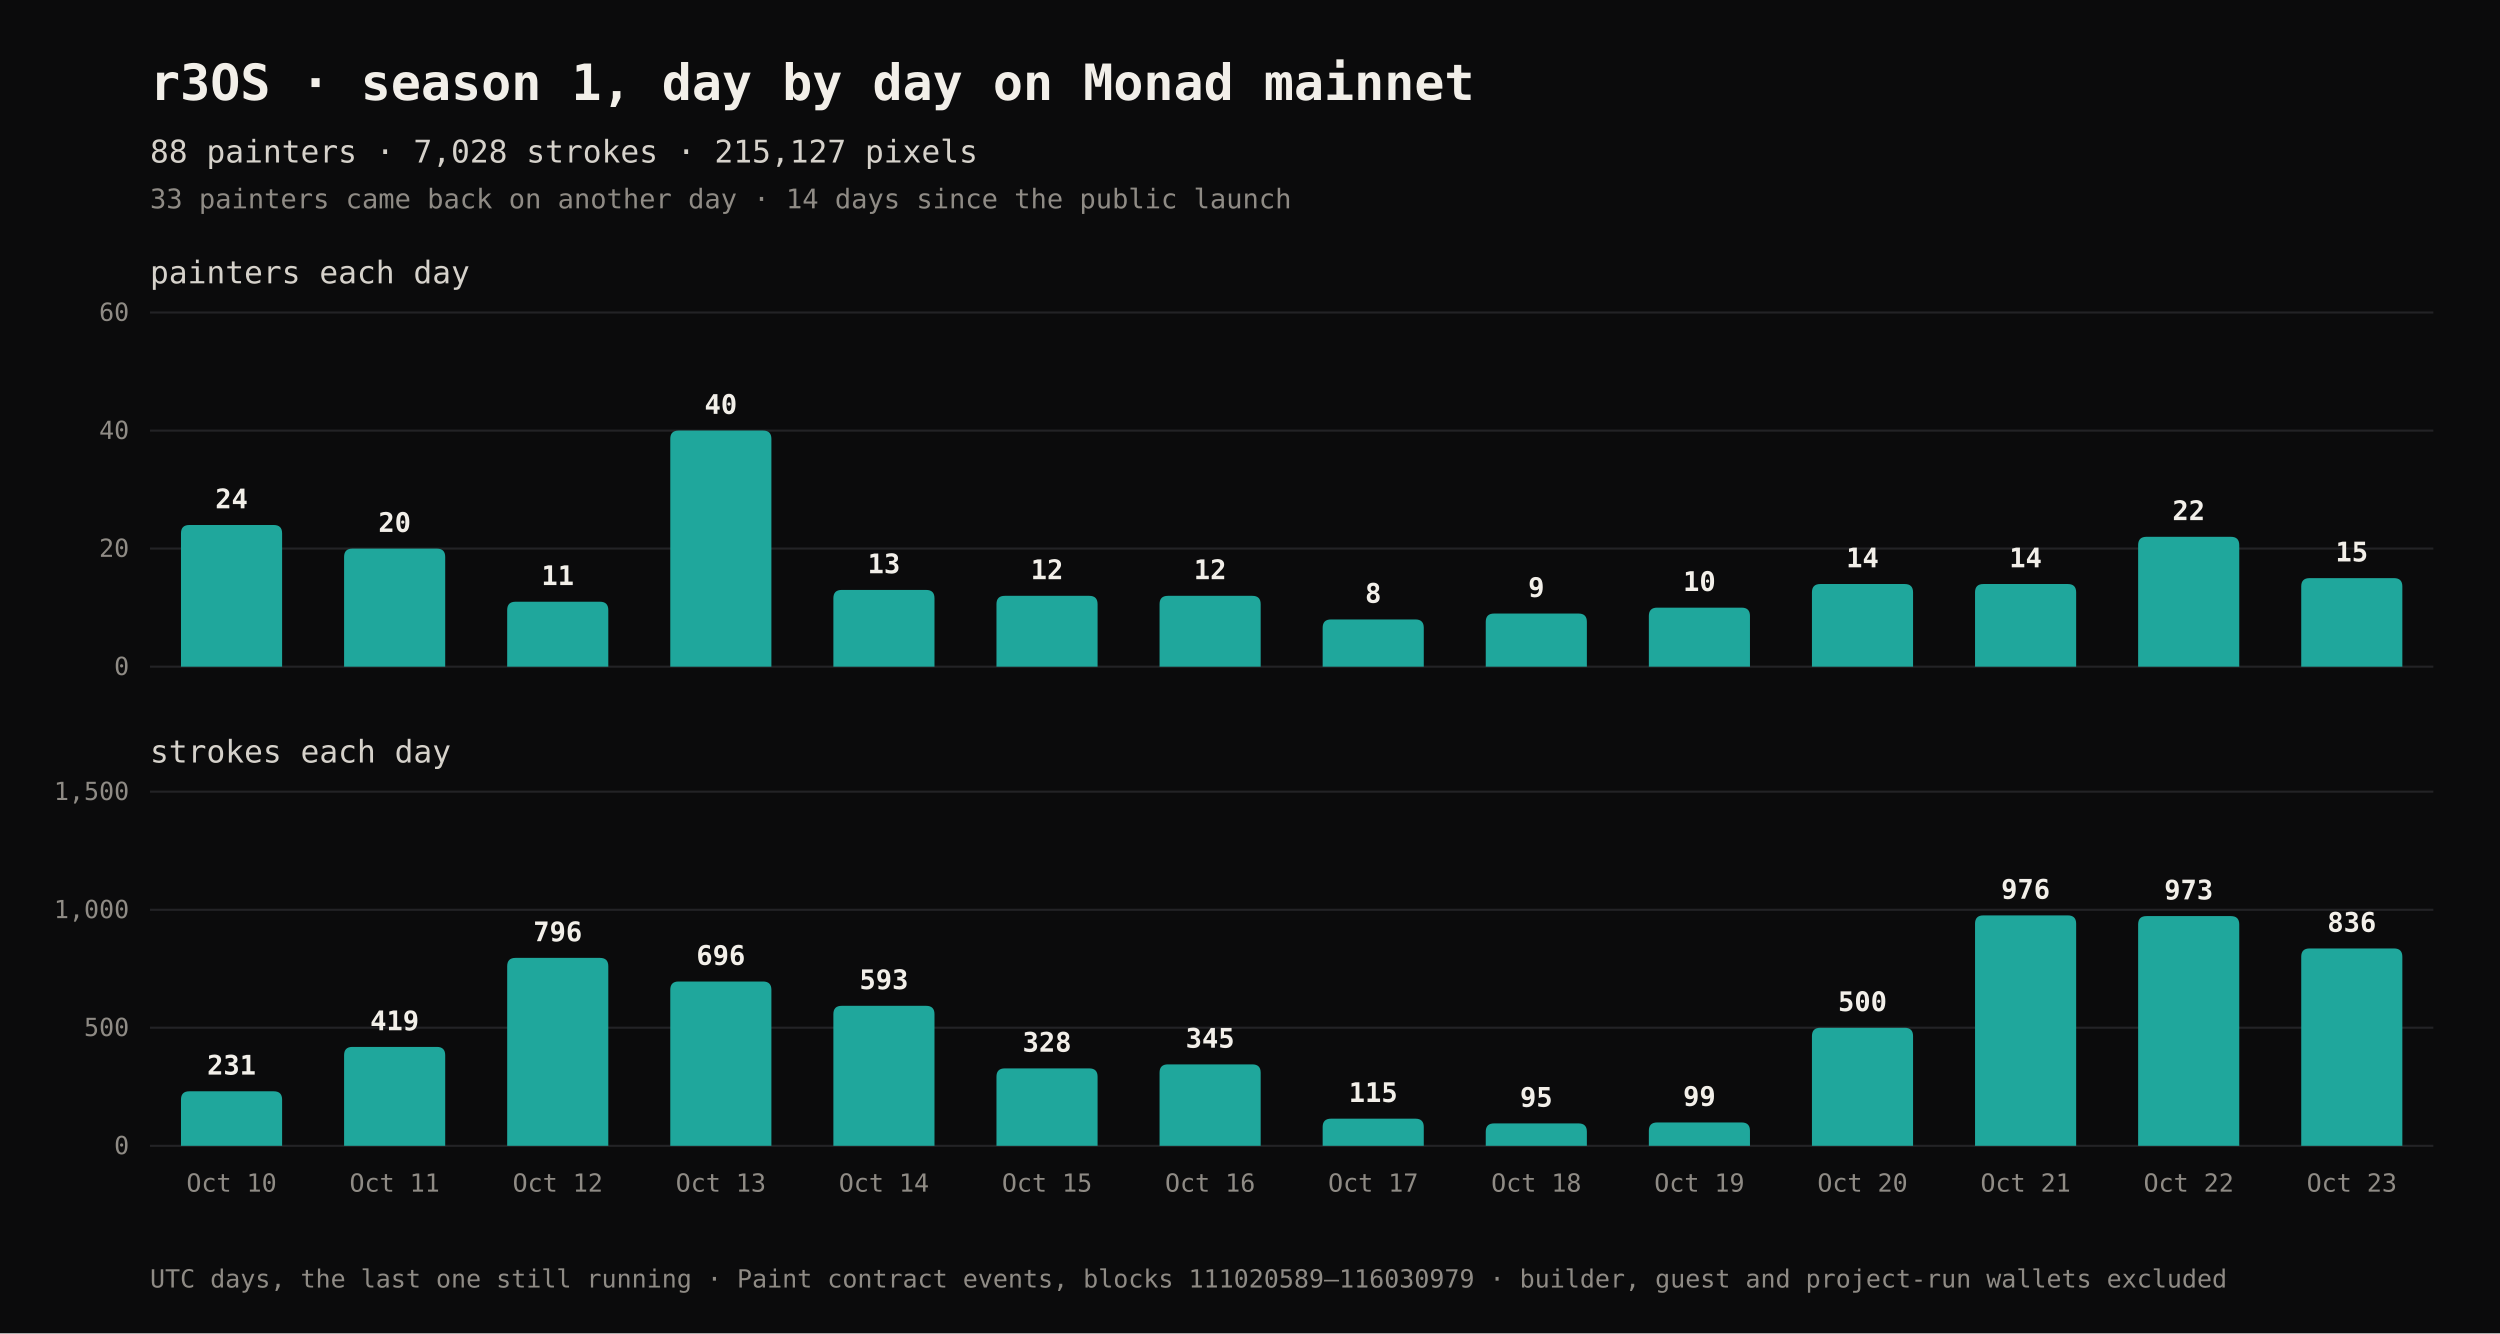
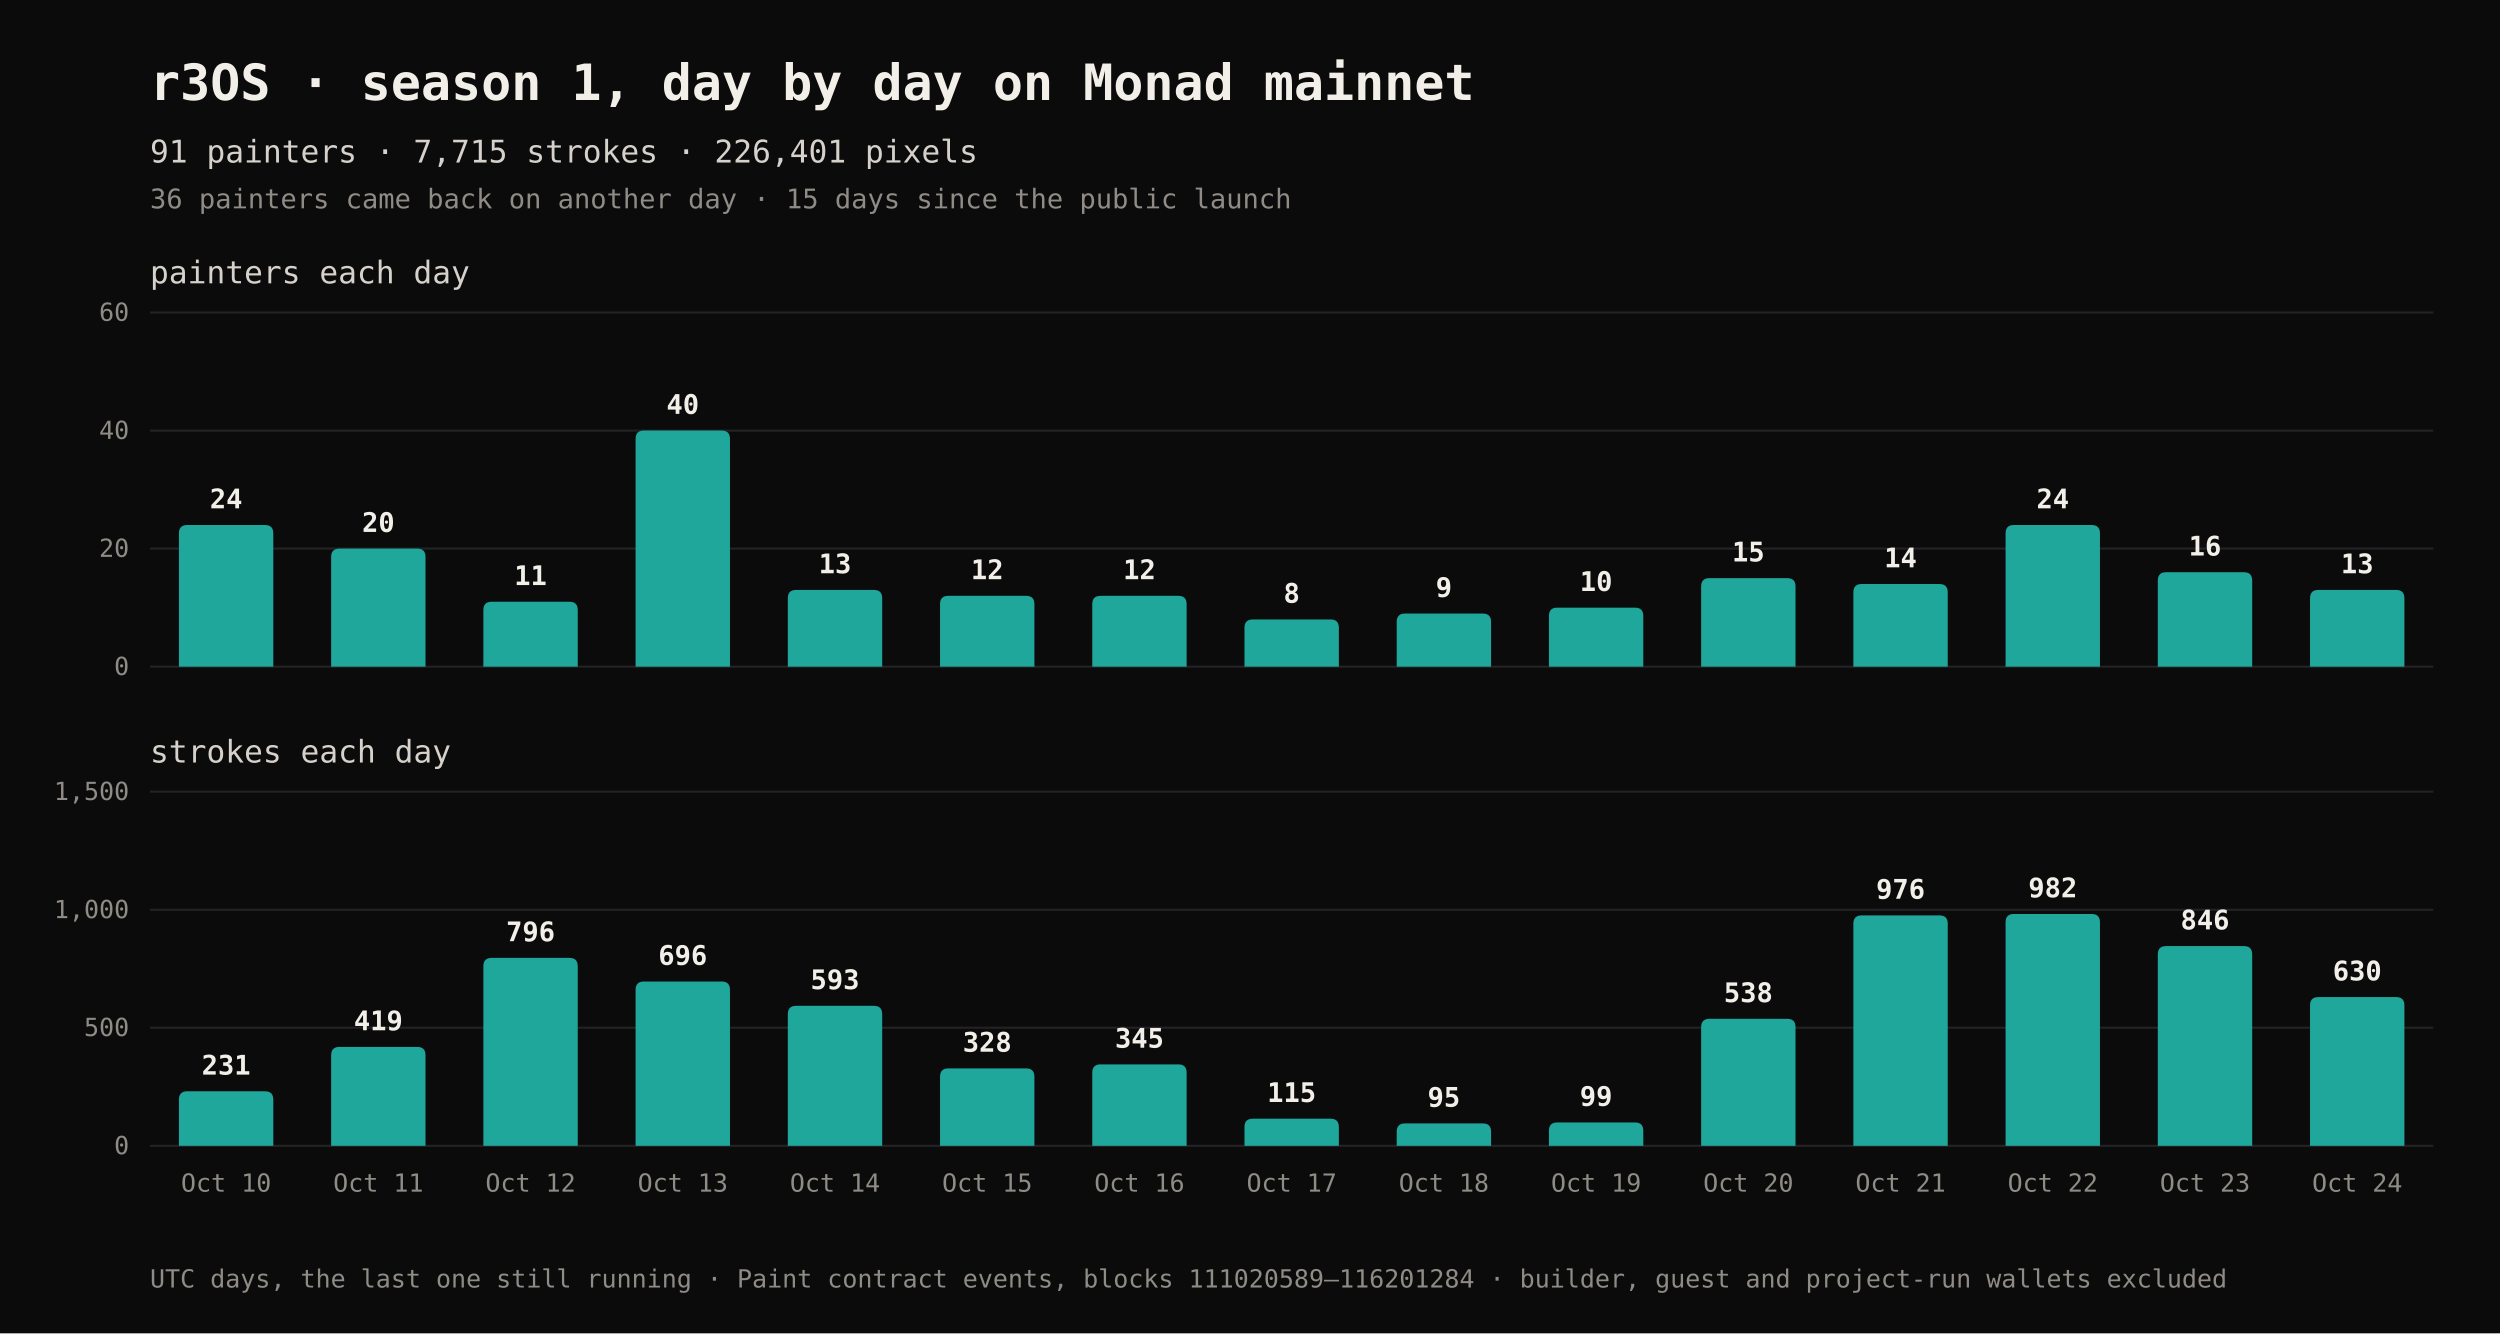
<svg xmlns="http://www.w3.org/2000/svg" width="1200" height="640" viewBox="0 0 1200 640" role="img" aria-labelledby="t d" font-family="'IBM Plex Mono', ui-monospace, SFMono-Regular, Menlo, Consolas, monospace">
  <rect width="1200" height="640" fill="#0b0b0c" />
  <text x="72" y="48" fill="#f2efe9" font-size="24" font-weight="700">r3OS · season 1, day by day on Monad mainnet</text>
-   <text x="72" y="78" fill="#d6d2cb" font-size="15">88 painters · 7,028 strokes · 215,127 pixels</text>
-   <text x="72" y="100" fill="#8f8b85" font-size="13">33 painters came back on another day · 14 days since the public launch</text>
+   <text x="72" y="78" fill="#d6d2cb" font-size="15">91 painters · 7,715 strokes · 226,401 pixels</text>
+   <text x="72" y="100" fill="#8f8b85" font-size="13">36 painters came back on another day · 15 days since the public launch</text>
  <text x="72" y="136" fill="#d6d2cb" font-size="15">painters each day</text>
  <line x1="72" x2="1168" y1="320.0" y2="320.0" stroke="#232326" stroke-width="1" />
  <text x="62" y="320.0" dy="4" text-anchor="end" fill="#8f8b85" font-size="12">0</text>
  <line x1="72" x2="1168" y1="263.3" y2="263.3" stroke="#232326" stroke-width="1" />
  <text x="62" y="263.3" dy="4" text-anchor="end" fill="#8f8b85" font-size="12">20</text>
  <line x1="72" x2="1168" y1="206.7" y2="206.7" stroke="#232326" stroke-width="1" />
  <text x="62" y="206.7" dy="4" text-anchor="end" fill="#8f8b85" font-size="12">40</text>
  <line x1="72" x2="1168" y1="150.0" y2="150.0" stroke="#232326" stroke-width="1" />
  <text x="62" y="150.0" dy="4" text-anchor="end" fill="#8f8b85" font-size="12">60</text>
-   <path d="M86.874,320V256Q86.874,252 90.874,252H131.411Q135.411,252 135.411,256V320Z" fill="#1fa79c" />
-   <text x="111.143" y="244" text-anchor="middle" fill="#f2efe9" font-size="13" font-weight="600">24</text>
-   <path d="M165.16,320V267.333Q165.16,263.333 169.16,263.333H209.697Q213.697,263.333 213.697,267.333V320Z" fill="#1fa79c" />
-   <text x="189.429" y="255.333" text-anchor="middle" fill="#f2efe9" font-size="13" font-weight="600">20</text>
-   <path d="M243.446,320V292.833Q243.446,288.833 247.446,288.833H287.983Q291.983,288.833 291.983,292.833V320Z" fill="#1fa79c" />
-   <text x="267.714" y="280.833" text-anchor="middle" fill="#f2efe9" font-size="13" font-weight="600">11</text>
-   <path d="M321.731,320V210.667Q321.731,206.667 325.731,206.667H366.269Q370.269,206.667 370.269,210.667V320Z" fill="#1fa79c" />
-   <text x="346" y="198.667" text-anchor="middle" fill="#f2efe9" font-size="13" font-weight="600">40</text>
-   <path d="M400.017,320V287.167Q400.017,283.167 404.017,283.167H444.554Q448.554,283.167 448.554,287.167V320Z" fill="#1fa79c" />
-   <text x="424.286" y="275.167" text-anchor="middle" fill="#f2efe9" font-size="13" font-weight="600">13</text>
-   <path d="M478.303,320V290Q478.303,286 482.303,286H522.84Q526.84,286 526.84,290V320Z" fill="#1fa79c" />
-   <text x="502.571" y="278" text-anchor="middle" fill="#f2efe9" font-size="13" font-weight="600">12</text>
-   <path d="M556.589,320V290Q556.589,286 560.589,286H601.126Q605.126,286 605.126,290V320Z" fill="#1fa79c" />
-   <text x="580.857" y="278" text-anchor="middle" fill="#f2efe9" font-size="13" font-weight="600">12</text>
-   <path d="M634.874,320V301.333Q634.874,297.333 638.874,297.333H679.411Q683.411,297.333 683.411,301.333V320Z" fill="#1fa79c" />
-   <text x="659.143" y="289.333" text-anchor="middle" fill="#f2efe9" font-size="13" font-weight="600">8</text>
-   <path d="M713.16,320V298.5Q713.16,294.5 717.16,294.5H757.697Q761.697,294.5 761.697,298.5V320Z" fill="#1fa79c" />
-   <text x="737.429" y="286.5" text-anchor="middle" fill="#f2efe9" font-size="13" font-weight="600">9</text>
-   <path d="M791.446,320V295.667Q791.446,291.667 795.446,291.667H835.983Q839.983,291.667 839.983,295.667V320Z" fill="#1fa79c" />
-   <text x="815.714" y="283.667" text-anchor="middle" fill="#f2efe9" font-size="13" font-weight="600">10</text>
-   <path d="M869.731,320V284.333Q869.731,280.333 873.731,280.333H914.269Q918.269,280.333 918.269,284.333V320Z" fill="#1fa79c" />
-   <text x="894" y="272.333" text-anchor="middle" fill="#f2efe9" font-size="13" font-weight="600">14</text>
-   <path d="M948.017,320V284.333Q948.017,280.333 952.017,280.333H992.554Q996.554,280.333 996.554,284.333V320Z" fill="#1fa79c" />
-   <text x="972.286" y="272.333" text-anchor="middle" fill="#f2efe9" font-size="13" font-weight="600">14</text>
-   <path d="M1026.303,320V261.667Q1026.303,257.667 1030.303,257.667H1070.84Q1074.84,257.667 1074.84,261.667V320Z" fill="#1fa79c" />
-   <text x="1050.571" y="249.667" text-anchor="middle" fill="#f2efe9" font-size="13" font-weight="600">22</text>
-   <path d="M1104.589,320V281.5Q1104.589,277.5 1108.589,277.5H1149.126Q1153.126,277.5 1153.126,281.5V320Z" fill="#1fa79c" />
-   <text x="1128.857" y="269.5" text-anchor="middle" fill="#f2efe9" font-size="13" font-weight="600">15</text>
+   <path d="M85.883,320V256Q85.883,252 89.883,252H127.184Q131.184,252 131.184,256V320Z" fill="#1fa79c" />
+   <text x="108.533" y="244" text-anchor="middle" fill="#f2efe9" font-size="13" font-weight="600">24</text>
+   <path d="M158.949,320V267.333Q158.949,263.333 162.949,263.333H200.251Q204.251,263.333 204.251,267.333V320Z" fill="#1fa79c" />
+   <text x="181.6" y="255.333" text-anchor="middle" fill="#f2efe9" font-size="13" font-weight="600">20</text>
+   <path d="M232.016,320V292.833Q232.016,288.833 236.016,288.833H273.317Q277.317,288.833 277.317,292.833V320Z" fill="#1fa79c" />
+   <text x="254.667" y="280.833" text-anchor="middle" fill="#f2efe9" font-size="13" font-weight="600">11</text>
+   <path d="M305.083,320V210.667Q305.083,206.667 309.083,206.667H346.384Q350.384,206.667 350.384,210.667V320Z" fill="#1fa79c" />
+   <text x="327.733" y="198.667" text-anchor="middle" fill="#f2efe9" font-size="13" font-weight="600">40</text>
+   <path d="M378.149,320V287.167Q378.149,283.167 382.149,283.167H419.451Q423.451,283.167 423.451,287.167V320Z" fill="#1fa79c" />
+   <text x="400.8" y="275.167" text-anchor="middle" fill="#f2efe9" font-size="13" font-weight="600">13</text>
+   <path d="M451.216,320V290Q451.216,286 455.216,286H492.517Q496.517,286 496.517,290V320Z" fill="#1fa79c" />
+   <text x="473.867" y="278" text-anchor="middle" fill="#f2efe9" font-size="13" font-weight="600">12</text>
+   <path d="M524.283,320V290Q524.283,286 528.283,286H565.584Q569.584,286 569.584,290V320Z" fill="#1fa79c" />
+   <text x="546.933" y="278" text-anchor="middle" fill="#f2efe9" font-size="13" font-weight="600">12</text>
+   <path d="M597.349,320V301.333Q597.349,297.333 601.349,297.333H638.651Q642.651,297.333 642.651,301.333V320Z" fill="#1fa79c" />
+   <text x="620" y="289.333" text-anchor="middle" fill="#f2efe9" font-size="13" font-weight="600">8</text>
+   <path d="M670.416,320V298.5Q670.416,294.5 674.416,294.5H711.717Q715.717,294.5 715.717,298.5V320Z" fill="#1fa79c" />
+   <text x="693.067" y="286.5" text-anchor="middle" fill="#f2efe9" font-size="13" font-weight="600">9</text>
+   <path d="M743.483,320V295.667Q743.483,291.667 747.483,291.667H784.784Q788.784,291.667 788.784,295.667V320Z" fill="#1fa79c" />
+   <text x="766.133" y="283.667" text-anchor="middle" fill="#f2efe9" font-size="13" font-weight="600">10</text>
+   <path d="M816.549,320V281.5Q816.549,277.5 820.549,277.5H857.851Q861.851,277.5 861.851,281.5V320Z" fill="#1fa79c" />
+   <text x="839.2" y="269.5" text-anchor="middle" fill="#f2efe9" font-size="13" font-weight="600">15</text>
+   <path d="M889.616,320V284.333Q889.616,280.333 893.616,280.333H930.917Q934.917,280.333 934.917,284.333V320Z" fill="#1fa79c" />
+   <text x="912.267" y="272.333" text-anchor="middle" fill="#f2efe9" font-size="13" font-weight="600">14</text>
+   <path d="M962.683,320V256Q962.683,252 966.683,252H1003.984Q1007.984,252 1007.984,256V320Z" fill="#1fa79c" />
+   <text x="985.333" y="244" text-anchor="middle" fill="#f2efe9" font-size="13" font-weight="600">24</text>
+   <path d="M1035.749,320V278.667Q1035.749,274.667 1039.749,274.667H1077.051Q1081.051,274.667 1081.051,278.667V320Z" fill="#1fa79c" />
+   <text x="1058.4" y="266.667" text-anchor="middle" fill="#f2efe9" font-size="13" font-weight="600">16</text>
+   <path d="M1108.816,320V287.167Q1108.816,283.167 1112.816,283.167H1150.117Q1154.117,283.167 1154.117,287.167V320Z" fill="#1fa79c" />
+   <text x="1131.467" y="275.167" text-anchor="middle" fill="#f2efe9" font-size="13" font-weight="600">13</text>
  <text x="72" y="366" fill="#d6d2cb" font-size="15">strokes each day</text>
  <line x1="72" x2="1168" y1="550.0" y2="550.0" stroke="#232326" stroke-width="1" />
  <text x="62" y="550.0" dy="4" text-anchor="end" fill="#8f8b85" font-size="12">0</text>
  <line x1="72" x2="1168" y1="493.3" y2="493.3" stroke="#232326" stroke-width="1" />
  <text x="62" y="493.3" dy="4" text-anchor="end" fill="#8f8b85" font-size="12">500</text>
  <line x1="72" x2="1168" y1="436.7" y2="436.7" stroke="#232326" stroke-width="1" />
  <text x="62" y="436.7" dy="4" text-anchor="end" fill="#8f8b85" font-size="12">1,000</text>
  <line x1="72" x2="1168" y1="380.0" y2="380.0" stroke="#232326" stroke-width="1" />
  <text x="62" y="380.0" dy="4" text-anchor="end" fill="#8f8b85" font-size="12">1,500</text>
-   <path d="M86.874,550V527.82Q86.874,523.82 90.874,523.82H131.411Q135.411,523.82 135.411,527.82V550Z" fill="#1fa79c" />
-   <text x="111.143" y="515.82" text-anchor="middle" fill="#f2efe9" font-size="13" font-weight="600">231</text>
-   <text x="111.143" y="572" text-anchor="middle" fill="#8f8b85" font-size="12">Oct 10</text>
-   <path d="M165.16,550V506.513Q165.16,502.513 169.16,502.513H209.697Q213.697,502.513 213.697,506.513V550Z" fill="#1fa79c" />
-   <text x="189.429" y="494.513" text-anchor="middle" fill="#f2efe9" font-size="13" font-weight="600">419</text>
-   <text x="189.429" y="572" text-anchor="middle" fill="#8f8b85" font-size="12">Oct 11</text>
-   <path d="M243.446,550V463.787Q243.446,459.787 247.446,459.787H287.983Q291.983,459.787 291.983,463.787V550Z" fill="#1fa79c" />
-   <text x="267.714" y="451.787" text-anchor="middle" fill="#f2efe9" font-size="13" font-weight="600">796</text>
-   <text x="267.714" y="572" text-anchor="middle" fill="#8f8b85" font-size="12">Oct 12</text>
-   <path d="M321.731,550V475.12Q321.731,471.12 325.731,471.12H366.269Q370.269,471.12 370.269,475.12V550Z" fill="#1fa79c" />
-   <text x="346" y="463.12" text-anchor="middle" fill="#f2efe9" font-size="13" font-weight="600">696</text>
-   <text x="346" y="572" text-anchor="middle" fill="#8f8b85" font-size="12">Oct 13</text>
-   <path d="M400.017,550V486.793Q400.017,482.793 404.017,482.793H444.554Q448.554,482.793 448.554,486.793V550Z" fill="#1fa79c" />
-   <text x="424.286" y="474.793" text-anchor="middle" fill="#f2efe9" font-size="13" font-weight="600">593</text>
-   <text x="424.286" y="572" text-anchor="middle" fill="#8f8b85" font-size="12">Oct 14</text>
-   <path d="M478.303,550V516.827Q478.303,512.827 482.303,512.827H522.84Q526.84,512.827 526.84,516.827V550Z" fill="#1fa79c" />
-   <text x="502.571" y="504.827" text-anchor="middle" fill="#f2efe9" font-size="13" font-weight="600">328</text>
-   <text x="502.571" y="572" text-anchor="middle" fill="#8f8b85" font-size="12">Oct 15</text>
-   <path d="M556.589,550V514.9Q556.589,510.9 560.589,510.9H601.126Q605.126,510.9 605.126,514.9V550Z" fill="#1fa79c" />
-   <text x="580.857" y="502.9" text-anchor="middle" fill="#f2efe9" font-size="13" font-weight="600">345</text>
-   <text x="580.857" y="572" text-anchor="middle" fill="#8f8b85" font-size="12">Oct 16</text>
-   <path d="M634.874,550V540.967Q634.874,536.967 638.874,536.967H679.411Q683.411,536.967 683.411,540.967V550Z" fill="#1fa79c" />
-   <text x="659.143" y="528.967" text-anchor="middle" fill="#f2efe9" font-size="13" font-weight="600">115</text>
-   <text x="659.143" y="572" text-anchor="middle" fill="#8f8b85" font-size="12">Oct 17</text>
-   <path d="M713.16,550V543.233Q713.16,539.233 717.16,539.233H757.697Q761.697,539.233 761.697,543.233V550Z" fill="#1fa79c" />
-   <text x="737.429" y="531.233" text-anchor="middle" fill="#f2efe9" font-size="13" font-weight="600">95</text>
-   <text x="737.429" y="572" text-anchor="middle" fill="#8f8b85" font-size="12">Oct 18</text>
-   <path d="M791.446,550V542.78Q791.446,538.78 795.446,538.78H835.983Q839.983,538.78 839.983,542.78V550Z" fill="#1fa79c" />
-   <text x="815.714" y="530.78" text-anchor="middle" fill="#f2efe9" font-size="13" font-weight="600">99</text>
-   <text x="815.714" y="572" text-anchor="middle" fill="#8f8b85" font-size="12">Oct 19</text>
-   <path d="M869.731,550V497.333Q869.731,493.333 873.731,493.333H914.269Q918.269,493.333 918.269,497.333V550Z" fill="#1fa79c" />
-   <text x="894" y="485.333" text-anchor="middle" fill="#f2efe9" font-size="13" font-weight="600">500</text>
-   <text x="894" y="572" text-anchor="middle" fill="#8f8b85" font-size="12">Oct 20</text>
-   <path d="M948.017,550V443.387Q948.017,439.387 952.017,439.387H992.554Q996.554,439.387 996.554,443.387V550Z" fill="#1fa79c" />
-   <text x="972.286" y="431.387" text-anchor="middle" fill="#f2efe9" font-size="13" font-weight="600">976</text>
-   <text x="972.286" y="572" text-anchor="middle" fill="#8f8b85" font-size="12">Oct 21</text>
-   <path d="M1026.303,550V443.727Q1026.303,439.727 1030.303,439.727H1070.84Q1074.84,439.727 1074.84,443.727V550Z" fill="#1fa79c" />
-   <text x="1050.571" y="431.727" text-anchor="middle" fill="#f2efe9" font-size="13" font-weight="600">973</text>
-   <text x="1050.571" y="572" text-anchor="middle" fill="#8f8b85" font-size="12">Oct 22</text>
-   <path d="M1104.589,550V459.253Q1104.589,455.253 1108.589,455.253H1149.126Q1153.126,455.253 1153.126,459.253V550Z" fill="#1fa79c" />
-   <text x="1128.857" y="447.253" text-anchor="middle" fill="#f2efe9" font-size="13" font-weight="600">836</text>
-   <text x="1128.857" y="572" text-anchor="middle" fill="#8f8b85" font-size="12">Oct 23</text>
-   <text x="72" y="618" fill="#8f8b85" font-size="12">UTC days, the last one still running · Paint contract events, blocks 111020589–116030979 · builder, guest and project-run wallets excluded</text>
+   <path d="M85.883,550V527.82Q85.883,523.82 89.883,523.82H127.184Q131.184,523.82 131.184,527.82V550Z" fill="#1fa79c" />
+   <text x="108.533" y="515.82" text-anchor="middle" fill="#f2efe9" font-size="13" font-weight="600">231</text>
+   <text x="108.533" y="572" text-anchor="middle" fill="#8f8b85" font-size="12">Oct 10</text>
+   <path d="M158.949,550V506.513Q158.949,502.513 162.949,502.513H200.251Q204.251,502.513 204.251,506.513V550Z" fill="#1fa79c" />
+   <text x="181.6" y="494.513" text-anchor="middle" fill="#f2efe9" font-size="13" font-weight="600">419</text>
+   <text x="181.6" y="572" text-anchor="middle" fill="#8f8b85" font-size="12">Oct 11</text>
+   <path d="M232.016,550V463.787Q232.016,459.787 236.016,459.787H273.317Q277.317,459.787 277.317,463.787V550Z" fill="#1fa79c" />
+   <text x="254.667" y="451.787" text-anchor="middle" fill="#f2efe9" font-size="13" font-weight="600">796</text>
+   <text x="254.667" y="572" text-anchor="middle" fill="#8f8b85" font-size="12">Oct 12</text>
+   <path d="M305.083,550V475.12Q305.083,471.12 309.083,471.12H346.384Q350.384,471.12 350.384,475.12V550Z" fill="#1fa79c" />
+   <text x="327.733" y="463.12" text-anchor="middle" fill="#f2efe9" font-size="13" font-weight="600">696</text>
+   <text x="327.733" y="572" text-anchor="middle" fill="#8f8b85" font-size="12">Oct 13</text>
+   <path d="M378.149,550V486.793Q378.149,482.793 382.149,482.793H419.451Q423.451,482.793 423.451,486.793V550Z" fill="#1fa79c" />
+   <text x="400.8" y="474.793" text-anchor="middle" fill="#f2efe9" font-size="13" font-weight="600">593</text>
+   <text x="400.8" y="572" text-anchor="middle" fill="#8f8b85" font-size="12">Oct 14</text>
+   <path d="M451.216,550V516.827Q451.216,512.827 455.216,512.827H492.517Q496.517,512.827 496.517,516.827V550Z" fill="#1fa79c" />
+   <text x="473.867" y="504.827" text-anchor="middle" fill="#f2efe9" font-size="13" font-weight="600">328</text>
+   <text x="473.867" y="572" text-anchor="middle" fill="#8f8b85" font-size="12">Oct 15</text>
+   <path d="M524.283,550V514.9Q524.283,510.9 528.283,510.9H565.584Q569.584,510.9 569.584,514.9V550Z" fill="#1fa79c" />
+   <text x="546.933" y="502.9" text-anchor="middle" fill="#f2efe9" font-size="13" font-weight="600">345</text>
+   <text x="546.933" y="572" text-anchor="middle" fill="#8f8b85" font-size="12">Oct 16</text>
+   <path d="M597.349,550V540.967Q597.349,536.967 601.349,536.967H638.651Q642.651,536.967 642.651,540.967V550Z" fill="#1fa79c" />
+   <text x="620" y="528.967" text-anchor="middle" fill="#f2efe9" font-size="13" font-weight="600">115</text>
+   <text x="620" y="572" text-anchor="middle" fill="#8f8b85" font-size="12">Oct 17</text>
+   <path d="M670.416,550V543.233Q670.416,539.233 674.416,539.233H711.717Q715.717,539.233 715.717,543.233V550Z" fill="#1fa79c" />
+   <text x="693.067" y="531.233" text-anchor="middle" fill="#f2efe9" font-size="13" font-weight="600">95</text>
+   <text x="693.067" y="572" text-anchor="middle" fill="#8f8b85" font-size="12">Oct 18</text>
+   <path d="M743.483,550V542.78Q743.483,538.78 747.483,538.78H784.784Q788.784,538.78 788.784,542.78V550Z" fill="#1fa79c" />
+   <text x="766.133" y="530.78" text-anchor="middle" fill="#f2efe9" font-size="13" font-weight="600">99</text>
+   <text x="766.133" y="572" text-anchor="middle" fill="#8f8b85" font-size="12">Oct 19</text>
+   <path d="M816.549,550V493.027Q816.549,489.027 820.549,489.027H857.851Q861.851,489.027 861.851,493.027V550Z" fill="#1fa79c" />
+   <text x="839.2" y="481.027" text-anchor="middle" fill="#f2efe9" font-size="13" font-weight="600">538</text>
+   <text x="839.2" y="572" text-anchor="middle" fill="#8f8b85" font-size="12">Oct 20</text>
+   <path d="M889.616,550V443.387Q889.616,439.387 893.616,439.387H930.917Q934.917,439.387 934.917,443.387V550Z" fill="#1fa79c" />
+   <text x="912.267" y="431.387" text-anchor="middle" fill="#f2efe9" font-size="13" font-weight="600">976</text>
+   <text x="912.267" y="572" text-anchor="middle" fill="#8f8b85" font-size="12">Oct 21</text>
+   <path d="M962.683,550V442.707Q962.683,438.707 966.683,438.707H1003.984Q1007.984,438.707 1007.984,442.707V550Z" fill="#1fa79c" />
+   <text x="985.333" y="430.707" text-anchor="middle" fill="#f2efe9" font-size="13" font-weight="600">982</text>
+   <text x="985.333" y="572" text-anchor="middle" fill="#8f8b85" font-size="12">Oct 22</text>
+   <path d="M1035.749,550V458.12Q1035.749,454.12 1039.749,454.12H1077.051Q1081.051,454.12 1081.051,458.12V550Z" fill="#1fa79c" />
+   <text x="1058.4" y="446.12" text-anchor="middle" fill="#f2efe9" font-size="13" font-weight="600">846</text>
+   <text x="1058.4" y="572" text-anchor="middle" fill="#8f8b85" font-size="12">Oct 23</text>
+   <path d="M1108.816,550V482.6Q1108.816,478.6 1112.816,478.6H1150.117Q1154.117,478.6 1154.117,482.6V550Z" fill="#1fa79c" />
+   <text x="1131.467" y="470.6" text-anchor="middle" fill="#f2efe9" font-size="13" font-weight="600">630</text>
+   <text x="1131.467" y="572" text-anchor="middle" fill="#8f8b85" font-size="12">Oct 24</text>
+   <text x="72" y="618" fill="#8f8b85" font-size="12">UTC days, the last one still running · Paint contract events, blocks 111020589–116201284 · builder, guest and project-run wallets excluded</text>
</svg>
